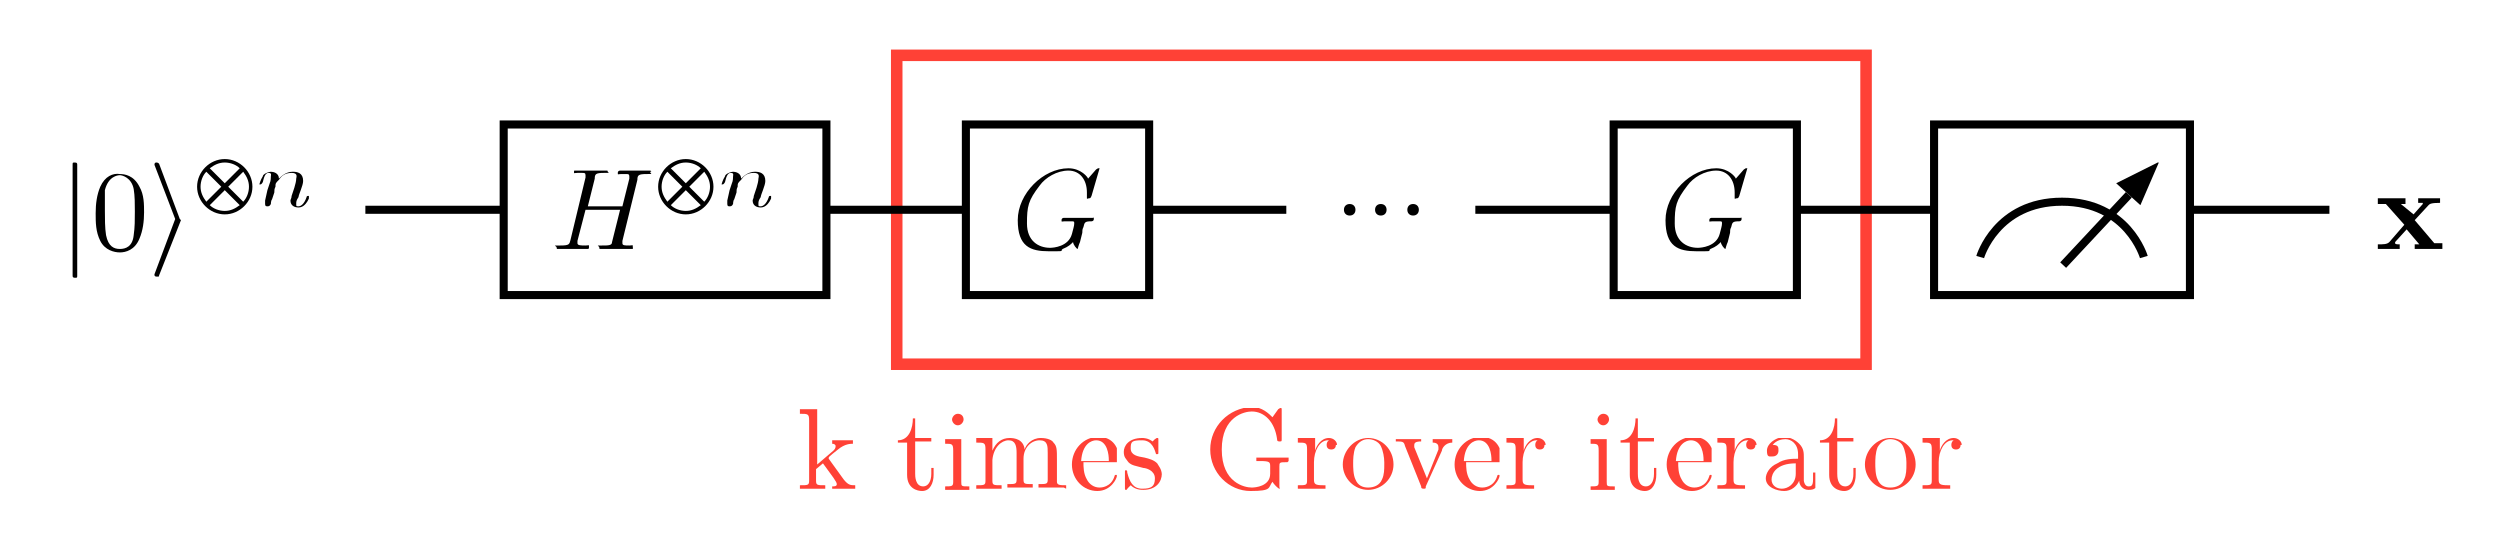
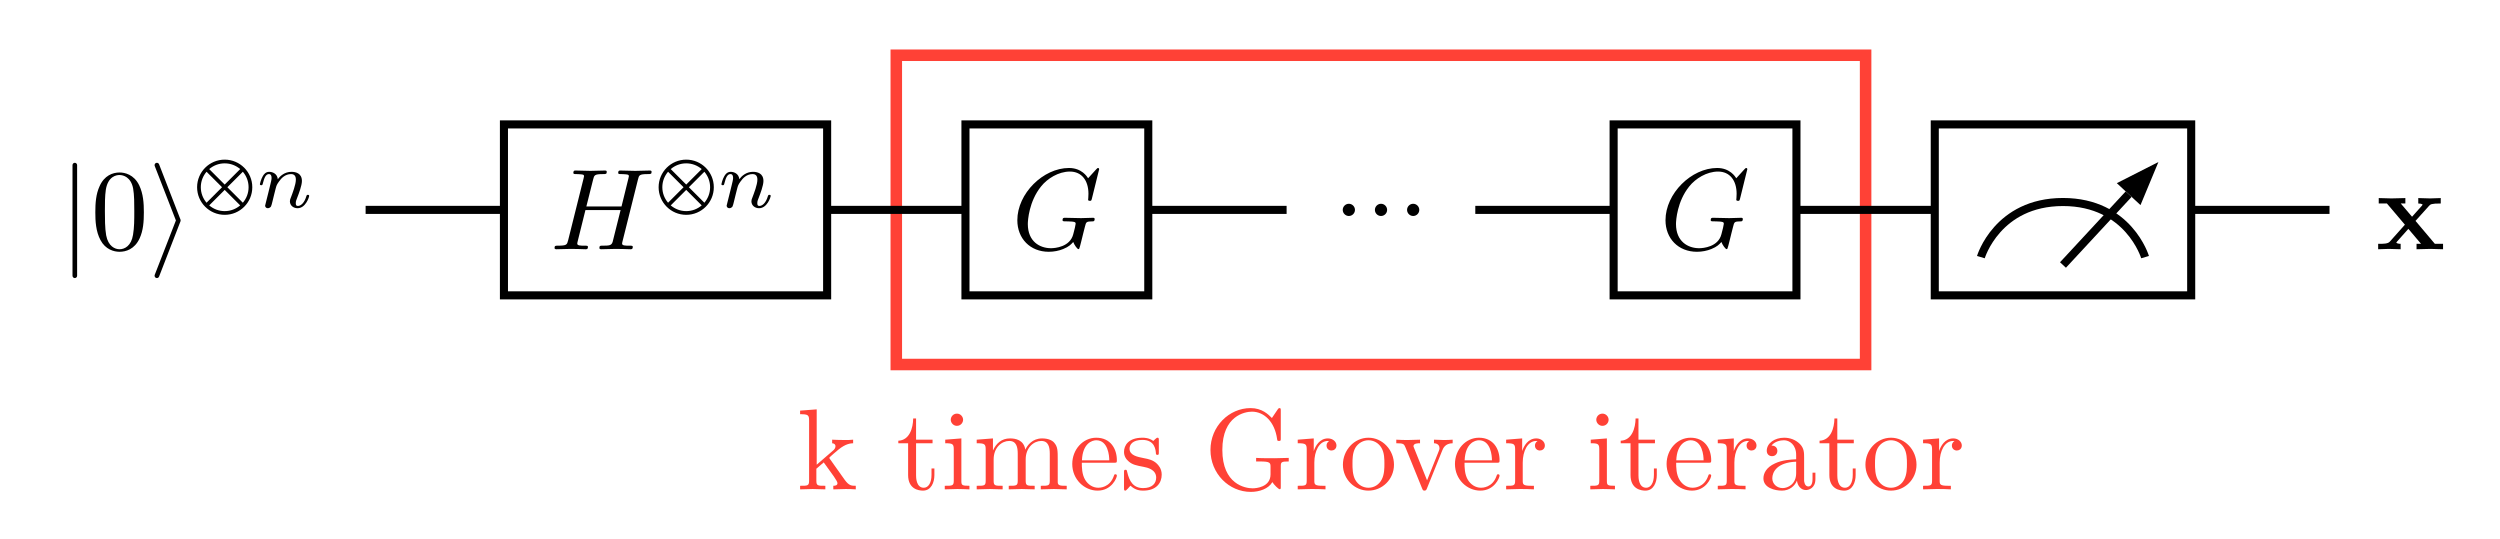
- <svg xmlns="http://www.w3.org/2000/svg" xmlns:xlink="http://www.w3.org/1999/xlink" id="_图层_1" data-name="图层_1" version="1.1" viewBox="0 0 216.9 46.7">
+ <svg xmlns="http://www.w3.org/2000/svg" xmlns:xlink="http://www.w3.org/1999/xlink" id="_图层_1" data-name="图层_1" version="1.1" viewBox="0 0 216.881 46.679">
  <defs>
    <style>
      .st0 {
        stroke: #ff4136;
      }

      .st0, .st1 {
        fill: none;
      }

      .st1 {
        stroke: #000;
        stroke-width: .7px;
      }

      .st2 {
        fill: #ff4136;
      }
    </style>
-     <symbol id="g169F928D930B4354B64B53548A22B547" viewBox="0 0 4.8 6.9">
-       <path class="st2" d="M4.8,6.9v-.3c-.4,0-.6,0-1-.5l-1.3-1.8s0,0,0-.1.7-.6.8-.7c.6-.5,1.1-.5,1.3-.5v-.3c-.3,0-.4,0-.7,0s-1,0-1.1,0v.3c.2,0,.3.1.3.2,0,.2-.1.3-.2.4l-1.4,1.2V0H0v.4c.7,0,.8,0,.8.6v5.2c0,.4-.1.4-.8.4v.3h1.1s1.1,0,1.1,0v-.3c-.7,0-.8,0-.8-.4v-1l.6-.5c.8,1.1,1.2,1.6,1.2,1.8s-.2.2-.4.2v.3h1.1c.3,0,.6,0,.9,0Z" />
+     <symbol id="g169F928D930B4354B64B53548A22B547" viewBox="0 0 4.83 6.94">
+       <path class="st2" d="M4.83,6.94v-.31c-.37,0-.59,0-.97-.53l-1.27-1.79c-.01-.02-.06-.08-.06-.11,0-.04.71-.64.81-.72.63-.51,1.05-.53,1.26-.54v-.31c-.29.03-.42.03-.7.03-.36,0-.98-.02-1.12-.03v.31c.19.01.29.12.29.25,0,.2-.14.32-.22.39l-1.41,1.22V0L0,.11v.31c.7,0,.78.07.78.56v5.2c0,.45-.11.45-.78.45v.31l1.09-.03,1.1.03v-.31c-.67,0-.78,0-.78-.45v-1.03l.64-.55c.77,1.06,1.19,1.62,1.19,1.8,0,.19-.17.23-.36.23v.31l1.08-.03c.29,0,.58.01.87.03Z" />
    </symbol>
-     <symbol id="g2884E45C22C78BF3167002D1BBEDCAC0" viewBox="0 0 3.3 4.6">
-       <path class="st2" d="M3.3,3.2c0-.5-.3-.8-.4-1-.3-.3-.7-.4-1.1-.5-.6-.1-1.2-.2-1.2-.8S.7.2,1.6.2s1.1.9,1.2,1.2c0,0,.1,0,.1,0,.1,0,.1,0,.1-.2V.2c0-.2,0-.2-.1-.2s0,0-.2.1c0,0-.1.1-.2.2-.4-.3-.8-.3-.9-.3C.4,0,0,.7,0,1.2s.2.6.4.9c.3.3.6.3,1.3.5.2,0,1,.2,1,.9s-.3.9-1.1.9S.5,3.8.3,3c0-.1,0-.2-.1-.2s-.1,0-.1.2v1.3c0,.2,0,.2.1.2s0,0,.2-.2c0,0,0,0,.2-.2.4.4.9.4,1.1.4,1.1,0,1.6-.7,1.6-1.4Z" />
+     <symbol id="g2884E45C22C78BF3167002D1BBEDCAC0" viewBox="0 0 3.27 4.59">
+       <path class="st2" d="M3.27,3.2c0-.53-.3-.83-.42-.95-.33-.32-.72-.4-1.14-.48-.56-.11-1.23-.24-1.23-.82C.48.6.74.19,1.6.19c1.1,0,1.15.9,1.17,1.21.01.09.12.09.12.09.13,0,.13-.05.13-.24V.24c0-.17,0-.24-.11-.24-.05,0-.07,0-.2.12-.03.04-.13.13-.17.16-.38-.28-.79-.28-.94-.28C.38,0,0,.67,0,1.23c0,.35.16.63.43.85.32.26.6.32,1.32.46.22.04,1.04.2,1.04.92,0,.51-.35.91-1.13.91-.84,0-1.2-.57-1.39-1.42-.03-.13-.04-.17-.14-.17-.13,0-.13.07-.13.25v1.32c0,.17,0,.24.11.24.05,0,.06-.01.25-.2.02-.02.02-.04.2-.23.44.42.89.43,1.1.43,1.15,0,1.61-.67,1.61-1.39Z" />
    </symbol>
-     <symbol id="g32AC2069716901F1C6A5E538DF70C7A0" viewBox="0 0 3.1 6.3">
-       <path class="st2" d="M3.1,4.9v-.6h-.2v.5c0,.7-.3,1.1-.7,1.1-.7,0-.7-.9-.7-1.1v-2.8h1.4v-.3h-1.4V0h-.2c0,.8-.3,1.9-1.3,1.9v.2h.8v2.8c0,1.2.9,1.4,1.3,1.4.7,0,1-.7,1-1.4Z" />
+     <symbol id="g32AC2069716901F1C6A5E538DF70C7A0" viewBox="0 0 3.13 6.26">
+       <path class="st2" d="M3.13,4.91v-.57h-.25v.55c0,.74-.3,1.12-.67,1.12-.67,0-.67-.91-.67-1.08v-2.78h1.43v-.31h-1.43V0h-.25c-.01.82-.31,1.89-1.29,1.93v.22h.85v2.76c0,1.23.93,1.35,1.29,1.35.71,0,.99-.71.99-1.35Z" />
    </symbol>
    <symbol id="g450C6E43BD784561F78F5B3C854B74A4" viewBox="0 0 .4 10">
-       <path d="M.4,9.8V.2c0-.1,0-.2-.2-.2s-.2,0-.2.2v9.6c0,.1,0,.2.2.2s.2,0,.2-.2Z" />
+       <path d="M.4,9.8V.2c0-.11-.09-.2-.2-.2s-.2.09-.2.2v9.6c0,.11.09.2.2.2s.2-.09.2-.2Z" />
    </symbol>
-     <symbol id="g4DDF56CFB25D751ECDBB497DDC484BAD" viewBox="0 0 4.2 6.9">
-       <path d="M4.2,3.5c0-.8,0-1.6-.4-2.3-.5-1-1.3-1.1-1.7-1.1C1.5,0,.8.3.4,1.2c-.3.7-.4,1.5-.4,2.3s0,1.6.4,2.4c.4.8,1.2,1,1.7,1s1.3-.2,1.7-1.2c.3-.7.4-1.5.4-2.3ZM3.4,3.3c0,.8,0,1.4-.1,2.1-.1,1-.7,1.2-1.2,1.2s-1-.2-1.2-1.2c-.1-.6-.1-1.5-.1-2.1s0-1.3,0-1.8C1.1.3,1.9.2,2.1.2s1,.2,1.2,1.2c.1.6.1,1.3.1,2Z" />
+     <symbol id="g4DDF56CFB25D751ECDBB497DDC484BAD" viewBox="0 0 4.21 6.88">
+       <path d="M4.21,3.46c0-.8-.05-1.6-.4-2.34-.46-.96-1.28-1.12-1.7-1.12C1.51,0,.78.26.37,1.19c-.32.69-.37,1.47-.37,2.27,0,.75.04,1.65.45,2.41.43.81,1.16,1.01,1.65,1.01.54,0,1.3-.21,1.74-1.16.32-.69.37-1.47.37-2.26ZM3.38,3.34c0,.75,0,1.43-.11,2.07-.15.95-.72,1.25-1.17,1.25-.39,0-.98-.25-1.16-1.21-.11-.6-.11-1.52-.11-2.11,0-.64,0-1.3.08-1.84C1.1.31,1.85.22,2.1.22c.33,0,.99.18,1.18,1.17.1.56.1,1.32.1,1.95Z" />
    </symbol>
-     <symbol id="g52716F0CDF08A239A7B8FA14573D2434" viewBox="0 0 3.9 4.6">
-       <path class="st2" d="M3.9,3.3c0-.1,0-.1-.1-.1,0,0-.1,0-.1.1-.3,1-1.2,1-1.3,1-.5,0-.9-.3-1.1-.7-.3-.5-.3-1.1-.3-1.5h2.8c.2,0,.3,0,.3-.2,0-1-.5-2-1.8-2S0,1,0,2.3s1,2.3,2.2,2.3,1.7-1.1,1.7-1.3ZM3.2,2H.8C.9.5,1.7.2,2.1.2c1,0,1.1,1.3,1.1,1.7Z" />
+     <symbol id="g52716F0CDF08A239A7B8FA14573D2434" viewBox="0 0 3.87 4.59">
+       <path class="st2" d="M3.87,3.29c0-.1-.08-.12-.13-.12-.09,0-.11.06-.13.14-.35,1.03-1.25,1.03-1.35,1.03-.5,0-.9-.3-1.13-.67-.3-.48-.3-1.14-.3-1.5h2.79c.22,0,.25,0,.25-.21,0-.99-.54-1.96-1.79-1.96C.92,0,0,1.03,0,2.28c0,1.34,1.05,2.31,2.2,2.31,1.22,0,1.67-1.11,1.67-1.3ZM3.21,1.96H.84C.9.47,1.74.22,2.08.22c1.03,0,1.13,1.35,1.13,1.74Z" />
    </symbol>
-     <symbol id="g5FBD8D581B5C3EC73E7F1A9D68CDF88E" viewBox="0 0 2.1 6.6">
-       <path class="st2" d="M2.1,6.6v-.3c-.7,0-.7,0-.7-.4v-3.7H0v.4c.6,0,.7,0,.7.6v2.7c0,.4-.1.4-.8.4v.3h1.1c.4,0,.7,0,1,0ZM1.6.5c0-.3-.2-.5-.5-.5s-.5.3-.5.5.2.5.5.5.5-.3.5-.5Z" />
+     <symbol id="g5FBD8D581B5C3EC73E7F1A9D68CDF88E" viewBox="0 0 2.14 6.57">
+       <path class="st2" d="M2.14,6.57v-.31c-.66,0-.7-.05-.7-.44v-3.67l-1.4.11v.31c.65,0,.74.06.74.55v2.69c0,.45-.11.45-.78.45v.31l1.1-.03c.35,0,.7.02,1.04.03ZM1.59.53c0-.27-.23-.53-.53-.53-.34,0-.54.28-.54.53,0,.27.23.53.53.53.34,0,.54-.28.54-.53Z" />
    </symbol>
-     <symbol id="g668CD82964A87384A06BEBF53036B64" viewBox="0 0 4.3 3.2">
-       <path d="M4.3,2.1c0,0,0,0-.1,0,0,0-.1,0-.1.1-.2.6-.5.8-.7.8s-.2,0-.2-.2,0-.3.2-.6c0-.2.4-1,.4-1.4,0-.7-.5-.8-.9-.8-.6,0-1,.4-1.2.6,0-.5-.5-.6-.7-.6S.3.2.3.4c-.2.3-.3.7-.3.7,0,0,0,0,.1,0,0,0,.1,0,.2-.2.1-.4.2-.8.5-.8s.2.2.2.3,0,.4-.1.6l-.2.6-.2.9c0,0,0,.3,0,.3,0,.2.1.2.2.2s.2,0,.3-.2c0,0,0-.3.1-.4l.2-.6c0-.2,0-.3.1-.5,0-.3,0-.3.3-.6.2-.3.5-.6,1.1-.6s.4.4.4.5c0,.4-.3,1.2-.4,1.5,0,.2-.1.3-.1.4,0,.4.3.6.7.6.7,0,1-1,1-1.1Z" />
+     <symbol id="g668CD82964A87384A06BEBF53036B64" viewBox="0 0 4.277 3.157">
+       <path d="M4.277,2.086c0-.091-.091-.091-.112-.091-.098,0-.105.042-.133.119-.161.56-.462.847-.742.847-.147,0-.175-.098-.175-.245,0-.161.035-.252.161-.567.084-.217.371-.959.371-1.351,0-.679-.539-.798-.91-.798-.581,0-.973.357-1.183.637-.049-.483-.462-.637-.749-.637-.301,0-.462.217-.553.378-.154.259-.252.658-.252.693,0,.091.098.091.119.091.098,0,.105-.021.154-.21.105-.413.238-.756.511-.756.182,0,.231.154.231.343,0,.133-.063.392-.112.581l-.154.63-.224.896c-.028.091-.07.266-.07.287,0,.154.126.224.238.224.126,0,.238-.091.273-.154.035-.063.091-.287.126-.434l.154-.63c.042-.154.084-.308.119-.469.077-.287.091-.343.294-.63.196-.28.525-.644,1.05-.644.406,0,.413.357.413.49,0,.42-.301,1.197-.413,1.491-.077.196-.105.259-.105.378,0,.371.308.602.665.602.7,0,1.008-.966,1.008-1.071Z" />
    </symbol>
-     <symbol id="g73306CBD02E3447FF6DB948FF3113FD1" viewBox="0 0 4.9 4.4">
-       <path class="st2" d="M4.9.3v-.3c-.2,0-.5,0-.8,0h-.9s0,.3,0,.3c.4,0,.5.2.5.4s0,.1,0,.2l-1,2.5L1.6.7c0-.1,0-.2,0-.2,0-.3.4-.3.6-.3v-.3H1c-.3,0-.7,0-1,0v.3c.6,0,.7,0,.8.4l1.4,3.5c0,.1,0,.2.2.2s.2,0,.2-.2L4,1c0-.2.3-.7.9-.7Z" />
+     <symbol id="g73306CBD02E3447FF6DB948FF3113FD1" viewBox="0 0 4.89 4.42">
+       <path class="st2" d="M4.89.31v-.31c-.23.02-.52.03-.75.03l-.87-.03v.31c.37.01.48.24.48.43,0,.09-.02.13-.06.24l-1.02,2.55L1.55.74c-.06-.13-.06-.17-.06-.17,0-.26.39-.26.57-.26v-.31L.97.03c-.27,0-.67-.01-.97-.03v.31c.63,0,.67.06.8.37l1.44,3.55c.06.14.08.19.21.19s.17-.09.21-.19L3.97.98c.09-.23.26-.66.92-.67Z" />
    </symbol>
-     <symbol id="g75DCAE1646EA2C162BBA4BF0C8DA2C3A" viewBox="0 0 7.1 7.3">
-       <path d="M7.1,0s0,0-.1,0,0,0-.2.1l-.7.8c0-.1-.6-.9-1.7-.9C2.2,0,0,2.2,0,4.5s1.1,2.7,2.7,2.7.9,0,1.2-.2c.5-.2.7-.4.9-.6,0,.2.3.6.4.6s0,0,0,0c0,0,.1-.4.2-.6l.2-.8c0-.2,0-.3.1-.5.1-.4.1-.5.7-.5,0,0,.2,0,.2-.2s0-.1-.1-.1c-.2,0-.8,0-1.1,0h-1.4c0,0-.2,0-.2.2s0,.1.3.1c0,0,.3,0,.5,0,.3,0,.3,0,.3.2s-.1.5-.2.9c-.3,1.1-1.6,1.2-1.9,1.2-1,0-2-.6-2-2.1s.1-2,1.1-3.3c.5-.7,1.5-1.3,2.5-1.3s1.6.8,1.6,1.9,0,.4,0,.5.1,0,.2,0c.1,0,.1,0,.2-.2L7.1,0Z" />
+     <symbol id="g75DCAE1646EA2C162BBA4BF0C8DA2C3A" viewBox="0 0 7.1 7.27">
+       <path d="M7.1.1c0-.03-.02-.1-.11-.1-.03,0-.04.01-.15.12l-.7.77c-.09-.14-.55-.89-1.66-.89C2.25,0,0,2.21,0,4.53c0,1.59,1.11,2.74,2.73,2.74.44,0,.89-.09,1.25-.24.5-.2.69-.41.87-.61.09.25.35.62.45.62.05,0,.07-.04.07-.04.02-.02.12-.4.17-.61l.19-.77c.04-.17.09-.34.13-.51.11-.45.12-.47.69-.48.05,0,.16-.01.16-.2,0-.07-.05-.11-.13-.11-.23,0-.82.03-1.05.03l-1.4-.03c-.09,0-.21,0-.21.2,0,.11.08.11.3.11,0,0,.3,0,.53.02.26.03.31.06.31.19,0,.09-.11.54-.21.91-.28,1.1-1.58,1.21-1.93,1.21-.96,0-2.01-.57-2.01-2.1,0-.31.1-1.96,1.15-3.26.54-.68,1.51-1.29,2.5-1.29,1.02,0,1.61.77,1.61,1.93,0,.4-.03.41-.03.51s.11.1.15.1c.13,0,.13-.02.18-.2L7.1.1Z" />
    </symbol>
-     <symbol id="g7AD76CC5DBF69A0DE1BF640F1B8EE262" viewBox="0 0 4.4 4.6">
-       <path class="st2" d="M4.4,2.3c0-1.3-1-2.3-2.2-2.3S0,1.1,0,2.3s1,2.2,2.2,2.2,2.2-1,2.2-2.2ZM3.6,2.3c0,.4,0,.9-.2,1.3-.2.5-.7.7-1.2.7s-.9-.2-1.1-.7c-.2-.4-.2-1.1-.2-1.4s0-.9.2-1.4c.3-.5.7-.7,1.1-.7s.9.2,1.1.6.3,1,.3,1.4Z" />
+     <symbol id="g7AD76CC5DBF69A0DE1BF640F1B8EE262" viewBox="0 0 4.43 4.59">
+       <path class="st2" d="M4.43,2.34c0-1.28-1-2.34-2.21-2.34C.97,0,0,1.09,0,2.34c0,1.29,1.04,2.25,2.21,2.25,1.21,0,2.22-.98,2.22-2.25ZM3.6,2.26c0,.36,0,.9-.22,1.34-.22.45-.66.74-1.16.74-.43,0-.87-.21-1.14-.67-.25-.44-.25-1.05-.25-1.41,0-.39,0-.93.24-1.37.27-.46.74-.67,1.14-.67.44,0,.87.22,1.13.65s.26,1.01.26,1.39Z" />
    </symbol>
-     <symbol id="g7B94AC83A5F8F3863D57507C1AD3D691" viewBox="0 0 8.4 6.8">
-       <path d="M8.4.1c0-.1-.1-.1-.1-.1h-1.3s-1.3,0-1.3,0c0,0-.2,0-.2.2s0,.1.3.1c0,0,.2,0,.4,0,.2,0,.3,0,.3.2s0,0,0,.2l-.6,2.4h-3l.6-2.4c0-.4.1-.5.8-.5s.3,0,.3-.2-.1-.1-.1-.1h-1.3s-1.3,0-1.3,0c0,0-.2,0-.2.2s0,.1.3.1c0,0,.2,0,.4,0,.2,0,.3,0,.3.2s0,0,0,.2l-1.3,5.4c-.1.4-.1.5-.9.5s-.3,0-.3.2.1.1.1.1h1.3s.6,0,.6,0c.2,0,.4,0,.6,0s.2,0,.2-.2,0-.1-.3-.1c-.4,0-.7,0-.7-.2s0-.1,0-.2l.7-2.7h3l-.7,2.8c0,.3-.3.3-.9.3s-.2,0-.2.2.1.1.1.1h1.3s.6,0,.6,0c.2,0,.4,0,.7,0s.2,0,.2-.2,0-.1-.3-.1c-.4,0-.6,0-.6-.2s0-.1,0-.2L7.2.8c0-.4.1-.5.8-.5s.3,0,.3-.2Z" />
+     <symbol id="g7B94AC83A5F8F3863D57507C1AD3D691" viewBox="0 0 8.42 6.83">
+       <path d="M8.42.11c0-.11-.11-.11-.14-.11l-1.28.03-1.29-.03c-.08,0-.19,0-.19.2,0,.11.09.11.28.11,0,0,.21,0,.38.02.18.02.27.03.27.16,0,.04-.01.06-.04.19l-.6,2.44h-3.05l.59-2.35c.09-.36.12-.46.84-.46.26,0,.34,0,.34-.2,0-.11-.11-.11-.14-.11l-1.28.03-1.29-.03c-.08,0-.19,0-.19.2,0,.11.09.11.28.11,0,0,.21,0,.38.02.18.02.27.03.27.16,0,.04-.01.07-.04.19l-1.34,5.37c-.1.39-.12.47-.91.47-.18,0-.27,0-.27.2,0,.11.14.11.14.11l1.27-.03.64.01c.22,0,.44.02.65.02.08,0,.2,0,.2-.2,0-.11-.09-.11-.28-.11-.37,0-.65,0-.65-.18,0-.06.02-.11.03-.17l.68-2.74h3.05l-.69,2.76c-.1.32-.29.33-.91.33-.15,0-.24,0-.24.2,0,.11.14.11.14.11l1.27-.03.64.01c.22,0,.44.02.65.02.08,0,.2,0,.2-.2,0-.11-.09-.11-.28-.11-.37,0-.65,0-.65-.18,0-.06.02-.11.03-.17L7.24.77c.09-.36.11-.46.84-.46.26,0,.34,0,.34-.2Z" />
    </symbol>
-     <symbol id="gADFDB8352CDCFA9675732856070C92B0" viewBox="0 0 6.6 1.1">
-       <path d="M1.1.5c0-.3-.2-.5-.5-.5s-.5.2-.5.5.2.5.5.5.5-.2.5-.5ZM3.8.5c0-.3-.2-.5-.5-.5s-.5.2-.5.5.2.5.5.5.5-.2.5-.5ZM6.6.5c0-.3-.2-.5-.5-.5s-.5.2-.5.5.2.5.5.5.5-.2.5-.5Z" />
+     <symbol id="gADFDB8352CDCFA9675732856070C92B0" viewBox="0 0 6.64 1.06">
+       <path d="M1.06.53c0-.29-.24-.53-.53-.53s-.53.24-.53.53.24.53.53.53.53-.24.53-.53ZM3.85.53c0-.29-.24-.53-.53-.53s-.53.24-.53.53.24.53.53.53.53-.24.53-.53ZM6.64.53c0-.29-.24-.53-.53-.53s-.53.24-.53.53.24.53.53.53.53-.24.53-.53Z" />
    </symbol>
-     <symbol id="gC81035B231D72B35651BD7282EB6013F" viewBox="0 0 3.4 4.4">
-       <path class="st2" d="M3.4.6c0-.3-.3-.6-.7-.6-.7,0-1.1.7-1.2,1.1V0H0v.4c.7,0,.8,0,.8.6v2.7c0,.4-.1.4-.8.4v.3h1.1c.4,0,.9,0,1.3,0v-.3h-.2c-.7,0-.8-.1-.8-.5v-1.5C1.4,1.1,1.9.2,2.6.2s0,0,.1,0c0,0-.2.1-.2.4s.2.4.4.4.4-.1.4-.4Z" />
+     <symbol id="gC81035B231D72B35651BD7282EB6013F" viewBox="0 0 3.36 4.42">
+       <path class="st2" d="M3.36.61c0-.32-.31-.61-.74-.61-.73,0-1.09.67-1.23,1.1V0L0,.11v.31c.7,0,.78.07.78.56v2.68c0,.45-.11.45-.78.45v.31l1.14-.03c.4,0,.87,0,1.27.03v-.31h-.21c-.74,0-.76-.11-.76-.47v-1.54C1.44,1.11,1.86.22,2.62.22c.07,0,.09,0,.11.01-.03.01-.23.13-.23.39,0,.28.21.43.43.43.18,0,.43-.12.43-.44Z" />
    </symbol>
-     <symbol id="gD6523B6646A983F98A093617F898C9DE" viewBox="0 0 4.8 4.8">
-       <path d="M4.8,2.4c0-1.3-1.1-2.4-2.4-2.4S0,1.1,0,2.4s1.1,2.4,2.4,2.4,2.4-1.1,2.4-2.4ZM4,3.7l-1.3-1.3,1.3-1.3c.3.4.5.8.5,1.3s-.2,1-.5,1.3ZM3.7,4c-.4.3-.8.5-1.3.5s-1-.2-1.3-.5l1.3-1.3,1.3,1.3ZM.8,3.7c-.3-.4-.5-.8-.5-1.3s.2-1,.5-1.3l1.3,1.3-1.3,1.3ZM1.1.8c.4-.3.8-.5,1.3-.5s1,.2,1.3.5l-1.3,1.3L1.1.8Z" />
+     <symbol id="gD6523B6646A983F98A093617F898C9DE" viewBox="0 0 4.788 4.788">
+       <path d="M4.788,2.394c0-1.323-1.071-2.394-2.394-2.394S0,1.071,0,2.394s1.071,2.394,2.394,2.394,2.394-1.071,2.394-2.394ZM3.969,3.738l-1.344-1.344,1.344-1.344c.308.364.497.826.497,1.344s-.189.98-.497,1.344ZM3.738,3.969c-.364.308-.826.497-1.344.497s-.98-.189-1.344-.497l1.344-1.344,1.344,1.344ZM.819,3.738c-.308-.364-.497-.826-.497-1.344s.189-.98.497-1.344l1.344,1.344-1.344,1.344ZM1.05.819c.364-.308.826-.497,1.344-.497s.98.189,1.344.497l-1.344,1.344L1.05.819Z" />
    </symbol>
-     <symbol id="gE2CD3CB876A028B9635D11831876AAEB" viewBox="0 0 7.8 4.4">
-       <path class="st2" d="M7.8,4.4v-.3c-.5,0-.8,0-.8-.3v-1.9c0-.9,0-1.2-.3-1.5-.1-.2-.5-.4-1.1-.4-.8,0-1.3.6-1.4,1-.1-.9-.9-1-1.3-1-.7,0-1.2.4-1.5,1.1V0H0v.4c.7,0,.8,0,.8.6v2.7c0,.4-.1.4-.8.4v.3h1.1s1.1,0,1.1,0v-.3c-.7,0-.8,0-.8-.4v-1.8C1.5.8,2.2.2,2.8.2s.7.5.7,1.1v2.3c0,.4-.1.4-.8.4v.3h1.1s1.1,0,1.1,0v-.3c-.7,0-.8,0-.8-.4v-1.8c0-1,.7-1.6,1.4-1.6s.7.5.7,1.1v2.3c0,.4-.1.4-.8.4v.3h1.1s1.1,0,1.1,0Z" />
+     <symbol id="gE2CD3CB876A028B9635D11831876AAEB" viewBox="0 0 7.81 4.42">
+       <path class="st2" d="M7.81,4.42v-.31c-.52,0-.77,0-.78-.3v-1.91c0-.86,0-1.17-.31-1.53-.14-.17-.47-.37-1.05-.37-.84,0-1.28.6-1.45.98-.14-.87-.88-.98-1.33-.98-.73,0-1.2.43-1.48,1.05V0L0,.11v.31c.7,0,.78.07.78.56v2.68c0,.45-.11.45-.78.45v.31l1.13-.03,1.12.03v-.31c-.67,0-.78,0-.78-.45v-1.84C1.47.78,2.18.22,2.82.22c.63,0,.74.54.74,1.11v2.33c0,.45-.11.45-.78.45v.31l1.13-.03,1.12.03v-.31c-.67,0-.78,0-.78-.45v-1.84c0-1.04.71-1.6,1.35-1.6.63,0,.74.54.74,1.11v2.33c0,.45-.11.45-.78.45v.31l1.13-.03,1.12.03Z" />
    </symbol>
-     <symbol id="gF1B74313CEB935616D436C451773179D" viewBox="0 0 6.8 7.3">
-       <path class="st2" d="M6.8,4.6v-.3h-1.2c-.4,0-1.2,0-1.6,0v.3h.3c.9,0,.9.1.9.5v.6c0,1.1-1.3,1.2-1.6,1.2-.6,0-2.6-.4-2.6-3.3S3,.3,3.6.3c1.1,0,2,.9,2.2,2.4,0,.1,0,.2.2.2s.2,0,.2-.2V.2c0-.2,0-.2-.1-.2s0,0-.2.1l-.5.7c-.3-.3-.9-.9-1.8-.9C1.6,0,0,1.6,0,3.6s1.6,3.6,3.5,3.6,1.5-.3,1.9-.8c.1.2.5.6.6.6s0,0,0-.2v-1.7c0-.4,0-.4.7-.4Z" />
+     <symbol id="gF1B74313CEB935616D436C451773179D" viewBox="0 0 6.79 7.27">
+       <path class="st2" d="M6.79,4.63v-.31l-1.22.03c-.4,0-1.25,0-1.61-.03v.31h.32c.9,0,.93.11.93.48v.64c0,1.12-1.27,1.21-1.55,1.21-.65,0-2.63-.35-2.63-3.33S3,.31,3.6.31c1.07,0,1.98.9,2.18,2.37.02.14.02.17.16.17.16,0,.16-.03.16-.24V.24c0-.17,0-.24-.11-.24-.04,0-.08,0-.16.12l-.5.74c-.32-.32-.86-.86-1.85-.86C1.62,0,0,1.58,0,3.63s1.6,3.64,3.5,3.64c.73,0,1.53-.26,1.87-.85.13.22.53.62.64.62.09,0,.09-.08.09-.23v-1.74c0-.39.04-.44.69-.44Z" />
    </symbol>
-     <symbol id="gF369D03941FF7A6F5C17519BDE798F02" viewBox="0 0 5.6 4.4">
-       <path d="M5.6,4.4v-.5h-.7l-1.7-2,1.2-1.3c.1-.1.2-.2,1-.2v-.5h-.9s-1,0-1,0v.5c.1,0,.3,0,.4,0,0,0,0,0,0,.1l-.8.9L2,.5h.4v-.5h-1.2S0,0,0,0v.5h.7l1.6,1.8-1.3,1.5c-.2.2-.5.2-1,.2v.5h.9s1,0,1,0v-.5c-.2,0-.4,0-.4-.1,0,0,0,0,0-.1l1-1.1,1.1,1.3h-.4v.5h1.2s1.1,0,1.1,0Z" />
+     <symbol id="gF369D03941FF7A6F5C17519BDE798F02" viewBox="0 0 5.63 4.44">
+       <path d="M5.63,4.44v-.47h-.71l-1.68-1.99,1.17-1.3c.13-.14.19-.21,1.02-.21v-.47l-.92.03-1.03-.03v.47c.14,0,.26.02.38.09-.04.06-.04.08-.08.12l-.84.94L1.96.47h.4v-.47l-1.21.03-1.1-.03v.47h.71l1.56,1.84-1.31,1.47c-.17.19-.53.19-1.01.19v.47l.92-.03,1.03.03v-.47c-.18,0-.37-.05-.37-.11,0,0,0-.02.07-.1l.97-1.09,1.1,1.3h-.39v.47l1.2-.03,1.1.03Z" />
    </symbol>
-     <symbol id="gF969BA28B1B85D9C76DF78A027B94B7" viewBox="0 0 2.3 10">
-       <path d="M2.2,4.9L.4.1c0,0-.1-.1-.2-.1s-.2,0-.2.2,0,0,0,0l1.8,4.7L0,9.7s0,0,0,0c0,.1,0,.2.2.2s.2,0,.2-.1l1.9-4.8s0,0,0,0,0,0,0,0Z" />
+     <symbol id="gF969BA28B1B85D9C76DF78A027B94B7" viewBox="0 0 2.26 10">
+       <path d="M2.25,4.93L.39.13c-.03-.08-.11-.13-.19-.13-.11,0-.2.09-.2.2,0,.03,0,.05.01.07l1.84,4.73L.01,9.73c-.01.02-.01.04-.01.07,0,.11.09.2.2.2.08,0,.16-.05.19-.13l1.86-4.8c.01-.02.01-.04.01-.07s0-.05-.01-.07Z" />
    </symbol>
-     <symbol id="gFEC873EBE3F4944B4921E2701C088CD6" viewBox="0 0 4.5 4.6">
-       <path class="st2" d="M4.5,3.6v-.6h-.2v.6c0,.6-.2.6-.4.6-.3,0-.4-.4-.4-.5V1.7c0-.4,0-.8-.4-1.2-.4-.4-.9-.6-1.4-.6C1,0,.3.5.3,1.1s.2.5.5.5.5-.2.5-.5,0-.5-.5-.5c.3-.4.8-.5,1.1-.5.5,0,1.1.4,1.1,1.3v.4c-.5,0-1.2,0-1.8.4-.7.3-1,.9-1,1.3,0,.8,1,1.1,1.6,1.1s1.1-.4,1.3-.9c0,.4.3.8.8.8s.8-.1.8-.9ZM2.8,3.1c0,.9-.7,1.3-1.2,1.3s-.9-.3-.9-.8.4-1.4,2.1-1.4v1Z" />
+     <symbol id="gFEC873EBE3F4944B4921E2701C088CD6" viewBox="0 0 4.51 4.59">
+       <path class="st2" d="M4.51,3.59v-.56h-.25v.56c0,.58-.25.64-.36.64-.33,0-.37-.45-.37-.5V1.73c0-.42,0-.81-.36-1.18-.39-.39-.89-.55-1.37-.55C.98,0,.29.47.29,1.13c0,.3.2.47.46.47.28,0,.46-.2.46-.46,0-.12-.05-.45-.51-.46.27-.35.76-.46,1.08-.46.49,0,1.06.39,1.06,1.28v.37c-.51.03-1.21.06-1.84.36-.75.34-1,.86-1,1.3,0,.81.97,1.06,1.6,1.06.66,0,1.12-.4,1.31-.87.04.4.31.82.78.82.21,0,.82-.14.82-.95ZM2.84,3.08c0,.95-.72,1.29-1.17,1.29-.49,0-.9-.35-.9-.85,0-.55.42-1.38,2.07-1.44v1Z" />
    </symbol>
  </defs>
-   <path class="st0" d="M77.8,4.8v26.8h84.1V4.8h-84.1Z" />
-   <use width="4.8" height="6.9" transform="translate(69.4 35.5)" xlink:href="#g169F928D930B4354B64B53548A22B547" />
-   <use width="3.1" height="6.3" transform="translate(77.9 36.3)" xlink:href="#g32AC2069716901F1C6A5E538DF70C7A0" />
-   <use width="2.1" height="6.6" transform="translate(82 35.9)" xlink:href="#g5FBD8D581B5C3EC73E7F1A9D68CDF88E" />
-   <use width="7.8" height="4.4" transform="translate(84.7 38)" xlink:href="#gE2CD3CB876A028B9635D11831876AAEB" />
-   <use width="3.9" height="4.6" transform="translate(93 38)" xlink:href="#g52716F0CDF08A239A7B8FA14573D2434" />
-   <use width="3.3" height="4.6" transform="translate(97.5 38)" xlink:href="#g2884E45C22C78BF3167002D1BBEDCAC0" />
-   <use width="6.8" height="7.3" transform="translate(105 35.4)" xlink:href="#gF1B74313CEB935616D436C451773179D" />
-   <use width="3.4" height="4.4" transform="translate(112.6 38)" xlink:href="#gC81035B231D72B35651BD7282EB6013F" />
-   <use width="4.4" height="4.6" transform="translate(116.5 38)" xlink:href="#g7AD76CC5DBF69A0DE1BF640F1B8EE262" />
-   <use width="4.9" height="4.4" transform="translate(121.1 38.1)" xlink:href="#g73306CBD02E3447FF6DB948FF3113FD1" />
-   <use width="3.9" height="4.6" transform="translate(126.2 38)" xlink:href="#g52716F0CDF08A239A7B8FA14573D2434" />
-   <use width="3.4" height="4.4" transform="translate(130.7 38)" xlink:href="#gC81035B231D72B35651BD7282EB6013F" />
-   <use width="2.1" height="6.6" transform="translate(138 35.9)" xlink:href="#g5FBD8D581B5C3EC73E7F1A9D68CDF88E" />
-   <use width="3.1" height="6.3" transform="translate(140.6 36.3)" xlink:href="#g32AC2069716901F1C6A5E538DF70C7A0" />
-   <use width="3.9" height="4.6" transform="translate(144.6 38)" xlink:href="#g52716F0CDF08A239A7B8FA14573D2434" />
-   <use width="3.4" height="4.4" transform="translate(149 38)" xlink:href="#gC81035B231D72B35651BD7282EB6013F" />
-   <use width="4.5" height="4.6" transform="translate(153 38)" xlink:href="#gFEC873EBE3F4944B4921E2701C088CD6" />
-   <use width="3.1" height="6.3" transform="translate(157.9 36.3)" xlink:href="#g32AC2069716901F1C6A5E538DF70C7A0" />
-   <use width="4.4" height="4.6" transform="translate(161.8 38)" xlink:href="#g7AD76CC5DBF69A0DE1BF640F1B8EE262" />
-   <use width="3.4" height="4.4" transform="translate(166.8 38)" xlink:href="#gC81035B231D72B35651BD7282EB6013F" />
-   <path class="st1" d="M31.7,18.2h12" />
-   <path class="st1" d="M71.8,18.2h12" />
-   <path class="st1" d="M99.6,18.2h12" />
-   <path class="st1" d="M128,18.2h12" />
-   <path class="st1" d="M155.8,18.2h12" />
-   <path class="st1" d="M190.1,18.2h12" />
-   <use width=".4" height="10" transform="translate(6.3 14.1)" xlink:href="#g450C6E43BD784561F78F5B3C854B74A4" />
-   <use width="4.2" height="6.9" transform="translate(8.3 15)" xlink:href="#g4DDF56CFB25D751ECDBB497DDC484BAD" />
-   <use width="2.3" height="10" transform="translate(13.4 14.1)" xlink:href="#gF969BA28B1B85D9C76DF78A027B94B7" />
-   <use width="4.8" height="4.8" transform="translate(17.1 13.8)" xlink:href="#gD6523B6646A983F98A093617F898C9DE" />
-   <use width="4.3" height="3.2" transform="translate(22.5 14.9)" xlink:href="#g668CD82964A87384A06BEBF53036B64" />
-   <path class="st1" d="M43.7,10.8v14.8h28v-14.8h-28Z" />
-   <use width="8.4" height="6.8" transform="translate(48.1 14.8)" xlink:href="#g7B94AC83A5F8F3863D57507C1AD3D691" />
-   <use width="4.8" height="4.8" transform="translate(57.1 13.8)" xlink:href="#gD6523B6646A983F98A093617F898C9DE" />
-   <use width="4.3" height="3.2" transform="translate(62.6 14.9)" xlink:href="#g668CD82964A87384A06BEBF53036B64" />
-   <path class="st1" d="M83.8,10.8v14.8h15.9v-14.8h-15.9Z" />
-   <use width="7.1" height="7.3" transform="translate(88.3 14.6)" xlink:href="#g75DCAE1646EA2C162BBA4BF0C8DA2C3A" />
-   <use width="6.6" height="1.1" transform="translate(116.5 17.7)" xlink:href="#gADFDB8352CDCFA9675732856070C92B0" />
-   <path class="st1" d="M140,10.8v14.8h15.9v-14.8h-15.9Z" />
-   <use width="7.1" height="7.3" transform="translate(144.5 14.6)" xlink:href="#g75DCAE1646EA2C162BBA4BF0C8DA2C3A" />
-   <path class="st1" d="M167.8,10.8v14.8h22.2v-14.8h-22.2Z" />
-   <path class="st1" d="M171.8,22.3s1.4-4.8,7.1-4.8,7.1,4.8,7.1,4.8" />
-   <path class="st1" d="M179,23l5.7-6.1" />
-   <path d="M187.2,14.1l-3.6,1.8,2.1,1.9,1.6-3.7Z" />
-   <use width="5.6" height="4.4" transform="translate(206.3 17.2)" xlink:href="#gF369D03941FF7A6F5C17519BDE798F02" />
+   <path class="st0" d="M77.756,4.793v26.83h84.09V4.793h-84.09Z" />
+   <use width="4.83" height="6.94" transform="translate(69.411 35.513)" xlink:href="#g169F928D930B4354B64B53548A22B547" />
+   <use width="3.13" height="6.26" transform="translate(77.931 36.303)" xlink:href="#g32AC2069716901F1C6A5E538DF70C7A0" />
+   <use width="2.14" height="6.57" transform="translate(81.961 35.883)" xlink:href="#g5FBD8D581B5C3EC73E7F1A9D68CDF88E" />
+   <use width="7.81" height="4.42" transform="translate(84.731 38.033)" xlink:href="#gE2CD3CB876A028B9635D11831876AAEB" />
+   <use width="3.87" height="4.59" transform="translate(93.021 37.973)" xlink:href="#g52716F0CDF08A239A7B8FA14573D2434" />
+   <use width="3.27" height="4.59" transform="translate(97.511 37.973)" xlink:href="#g2884E45C22C78BF3167002D1BBEDCAC0" />
+   <use width="6.79" height="7.27" transform="translate(105.011 35.403)" xlink:href="#gF1B74313CEB935616D436C451773179D" />
+   <use width="3.36" height="4.42" transform="translate(112.581 38.033)" xlink:href="#gC81035B231D72B35651BD7282EB6013F" />
+   <use width="4.43" height="4.59" transform="translate(116.501 37.973)" xlink:href="#g7AD76CC5DBF69A0DE1BF640F1B8EE262" />
+   <use width="4.89" height="4.42" transform="translate(121.131 38.143)" xlink:href="#g73306CBD02E3447FF6DB948FF3113FD1" />
+   <use width="3.87" height="4.59" transform="translate(126.221 37.973)" xlink:href="#g52716F0CDF08A239A7B8FA14573D2434" />
+   <use width="3.36" height="4.42" transform="translate(130.661 38.033)" xlink:href="#gC81035B231D72B35651BD7282EB6013F" />
+   <use width="2.14" height="6.57" transform="translate(137.961 35.883)" xlink:href="#g5FBD8D581B5C3EC73E7F1A9D68CDF88E" />
+   <use width="3.13" height="6.26" transform="translate(140.601 36.303)" xlink:href="#g32AC2069716901F1C6A5E538DF70C7A0" />
+   <use width="3.87" height="4.59" transform="translate(144.581 37.973)" xlink:href="#g52716F0CDF08A239A7B8FA14573D2434" />
+   <use width="3.36" height="4.42" transform="translate(149.021 38.033)" xlink:href="#gC81035B231D72B35651BD7282EB6013F" />
+   <use width="4.51" height="4.59" transform="translate(152.981 37.973)" xlink:href="#gFEC873EBE3F4944B4921E2701C088CD6" />
+   <use width="3.13" height="6.26" transform="translate(157.851 36.303)" xlink:href="#g32AC2069716901F1C6A5E538DF70C7A0" />
+   <use width="4.43" height="4.59" transform="translate(161.831 37.973)" xlink:href="#g7AD76CC5DBF69A0DE1BF640F1B8EE262" />
+   <use width="3.36" height="4.42" transform="translate(166.831 38.033)" xlink:href="#gC81035B231D72B35651BD7282EB6013F" />
+   <path class="st1" d="M31.718,18.208h12" />
+   <path class="st1" d="M71.756,18.208h12" />
+   <path class="st1" d="M99.616,18.208h12" />
+   <path class="st1" d="M127.986,18.208h12" />
+   <path class="st1" d="M155.846,18.208h12" />
+   <path class="st1" d="M190.091,18.208h12" />
+   <use width=".4" height="10" transform="translate(6.29 14.123)" xlink:href="#g450C6E43BD784561F78F5B3C854B74A4" />
+   <use width="4.21" height="6.88" transform="translate(8.27 14.963)" xlink:href="#g4DDF56CFB25D751ECDBB497DDC484BAD" />
+   <use width="2.26" height="10" transform="translate(13.41 14.123)" xlink:href="#gF969BA28B1B85D9C76DF78A027B94B7" />
+   <use width="4.788" height="4.788" transform="translate(17.099 13.849)" xlink:href="#gD6523B6646A983F98A093617F898C9DE" />
+   <use width="4.277" height="3.157" transform="translate(22.545 14.906)" xlink:href="#g668CD82964A87384A06BEBF53036B64" />
+   <path class="st1" d="M43.718,10.793v14.83h28.038v-14.83h-28.038Z" />
+   <use width="8.42" height="6.83" transform="translate(48.108 14.793)" xlink:href="#g7B94AC83A5F8F3863D57507C1AD3D691" />
+   <use width="4.788" height="4.788" transform="translate(57.137 13.849)" xlink:href="#gD6523B6646A983F98A093617F898C9DE" />
+   <use width="4.277" height="3.157" transform="translate(62.583 14.906)" xlink:href="#g668CD82964A87384A06BEBF53036B64" />
+   <path class="st1" d="M83.756,10.793v14.83h15.86v-14.83h-15.86Z" />
+   <use width="7.1" height="7.27" transform="translate(88.256 14.573)" xlink:href="#g75DCAE1646EA2C162BBA4BF0C8DA2C3A" />
+   <use width="6.64" height="1.06" transform="translate(116.486 17.678)" xlink:href="#gADFDB8352CDCFA9675732856070C92B0" />
+   <path class="st1" d="M139.986,10.793v14.83h15.86v-14.83h-15.86Z" />
+   <use width="7.1" height="7.27" transform="translate(144.486 14.573)" xlink:href="#g75DCAE1646EA2C162BBA4BF0C8DA2C3A" />
+   <path class="st1" d="M167.846,10.793v14.83h22.245v-14.83h-22.245Z" />
+   <path class="st1" d="M171.846,22.306s1.424-4.781,7.122-4.781,7.122,4.781,7.122,4.781" />
+   <path class="st1" d="M178.968,22.989l5.698-6.147" />
+   <path d="M187.249,14.055l-3.61,1.835,2.054,1.903,1.556-3.739Z" />
+   <use width="5.63" height="4.44" transform="translate(206.311 17.183)" xlink:href="#gF369D03941FF7A6F5C17519BDE798F02" />
</svg>
